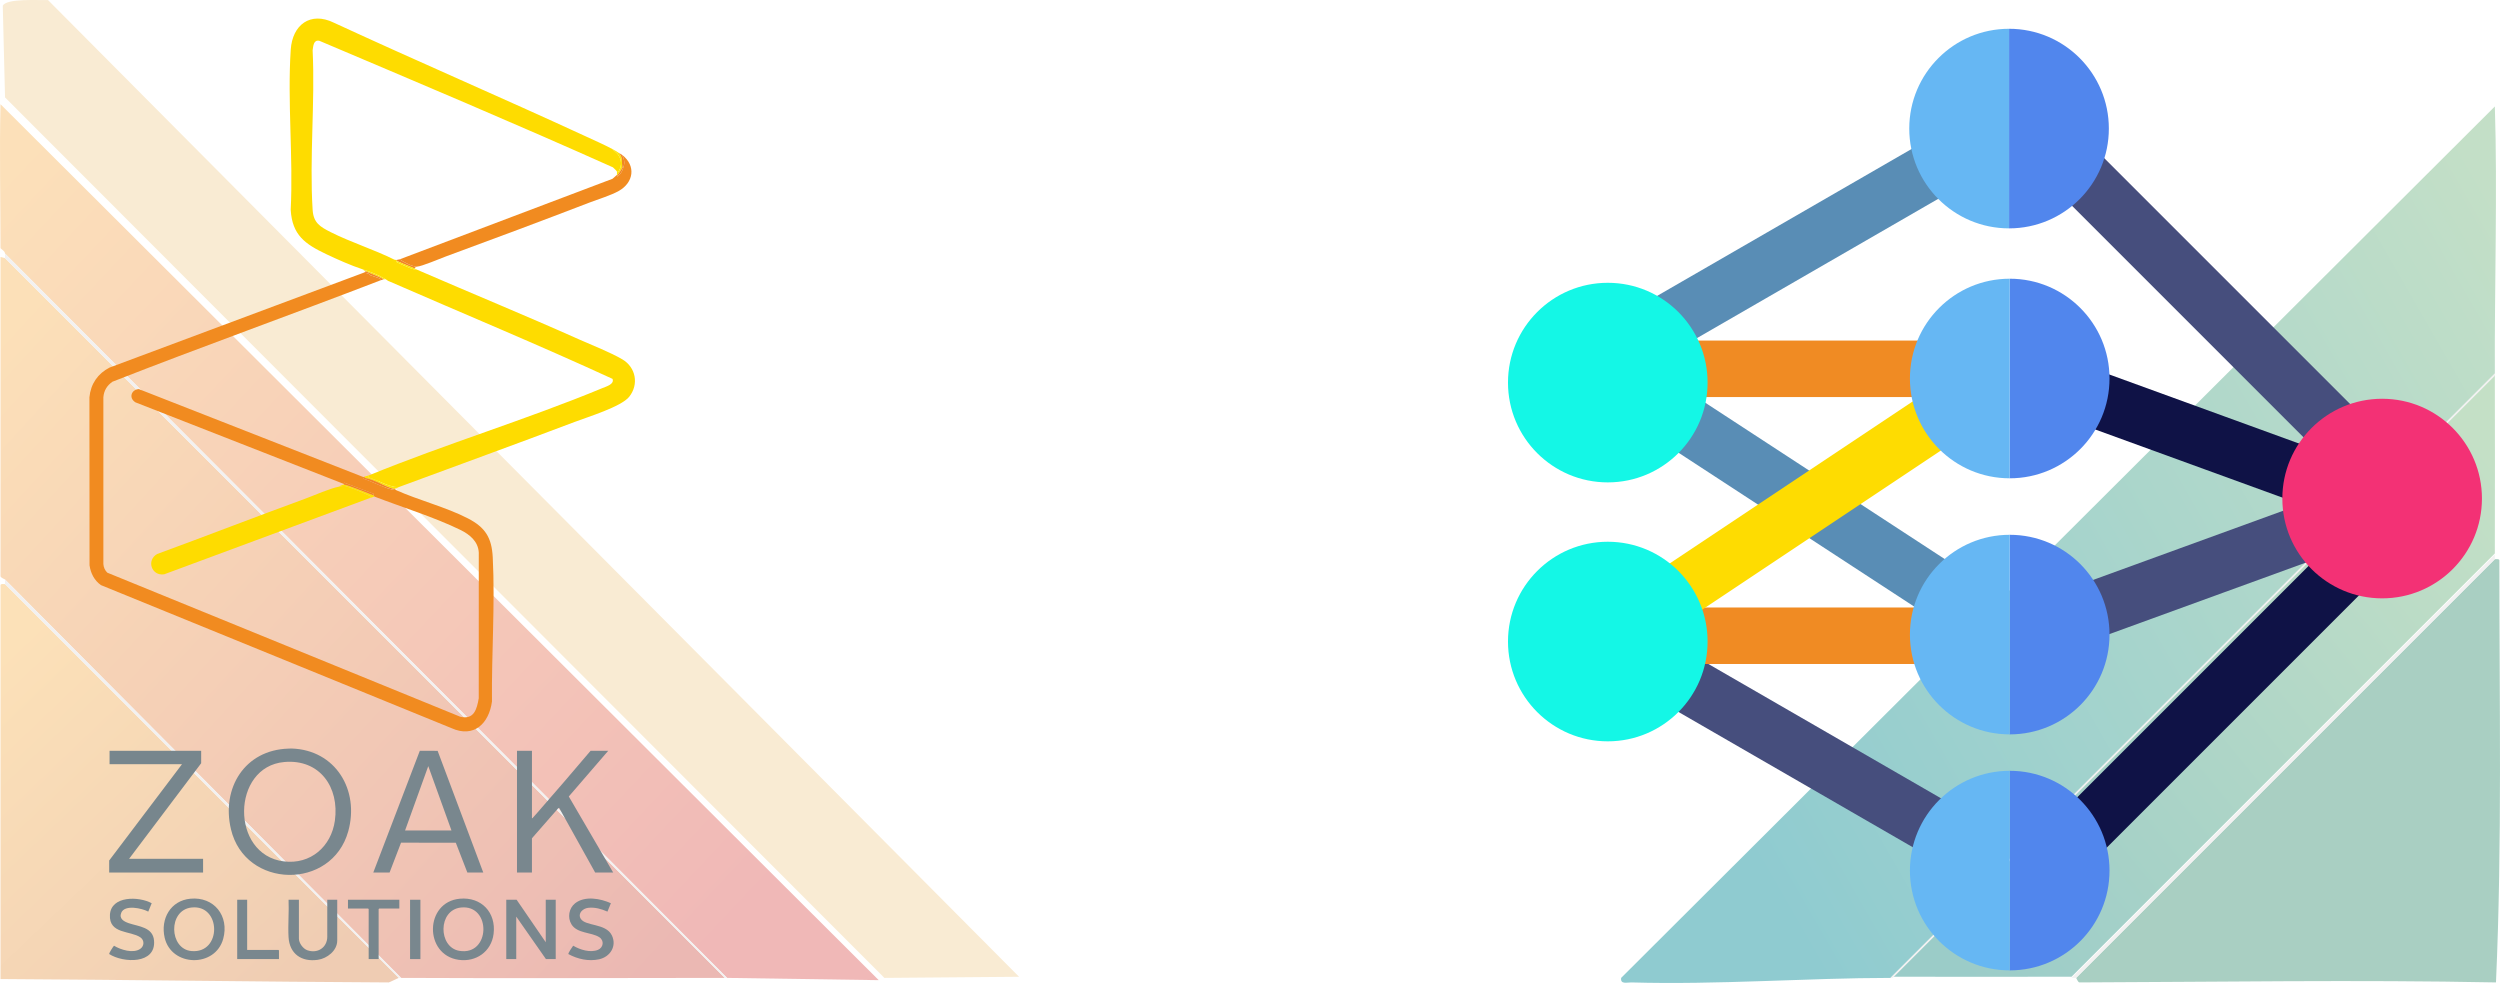
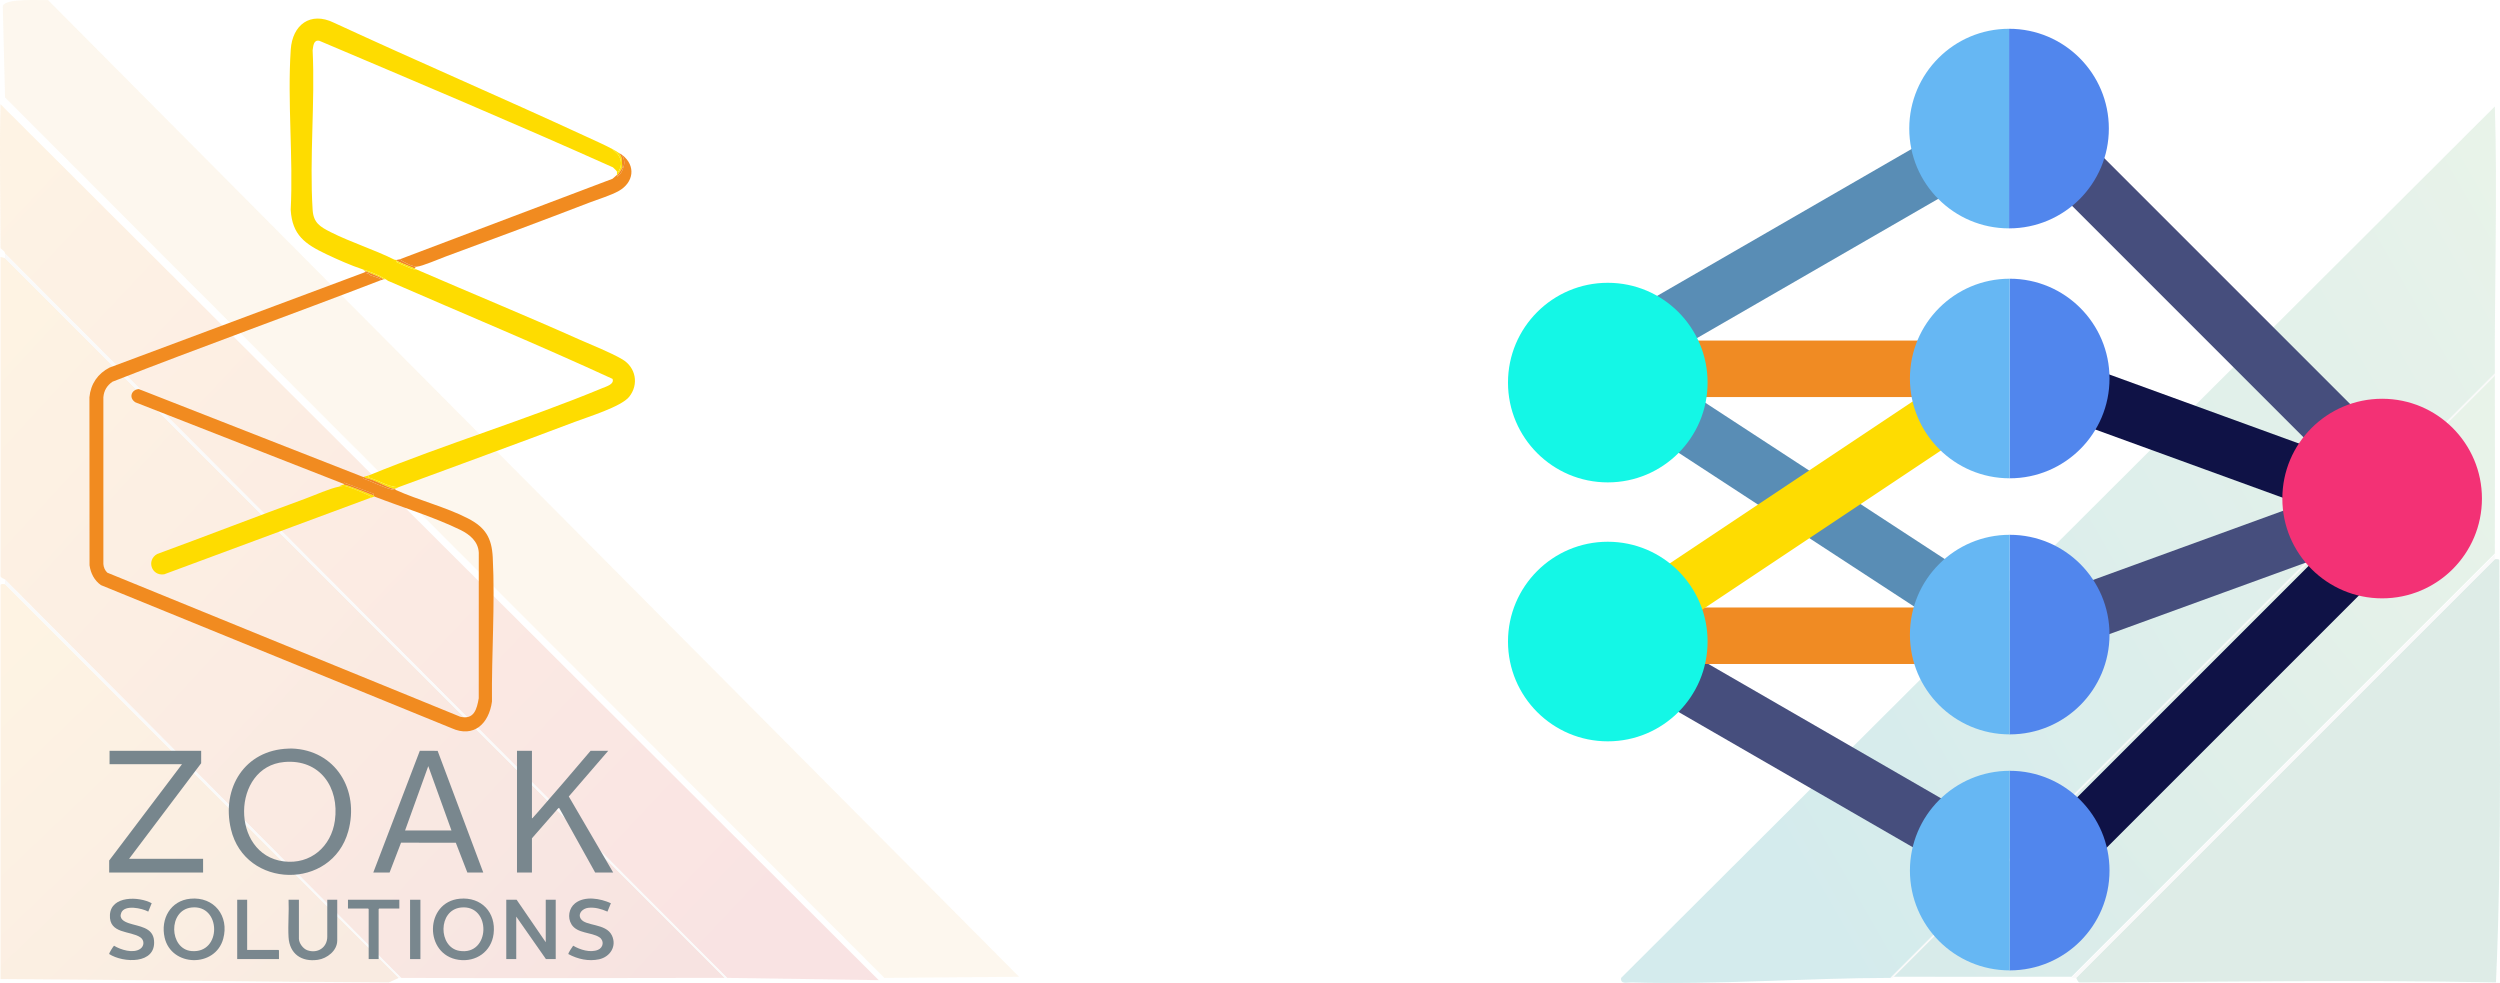
<svg xmlns="http://www.w3.org/2000/svg" id="Layer_1" data-name="Layer 1" viewBox="0 0 2826.49 1111.34">
  <defs>
    <style>
      .cls-1 {
        fill: #0f1246;
      }

      .cls-2 {
        fill: #66b7f3;
      }

      .cls-3 {
        fill: #79878e;
      }

      .cls-4 {
        fill: #f08525;
      }

      .cls-5 {
        fill: #f33175;
      }

      .cls-6 {
        fill: url(#linear-gradient-2);
      }

      .cls-7 {
        fill: #f08b23;
      }

      .cls-8 {
        fill: #464e7d;
      }

      .cls-9 {
        fill: #598db5;
      }

      .cls-10 {
        fill: #f08423;
      }

      .cls-11 {
        fill: #fde503;
      }

      .cls-12 {
        fill: #5186ed;
      }

      .cls-13 {
        fill: none;
      }

      .cls-14 {
        fill: url(#linear-gradient-4);
      }

      .cls-15 {
        fill: #a9cfc2;
      }

      .cls-16 {
        fill: #fedc01;
      }

      .cls-17 {
        fill: url(#linear-gradient-3);
      }

      .cls-18 {
        fill: url(#linear-gradient-5);
      }

      .cls-19 {
        fill: #fedc00;
      }

      .cls-20 {
        fill: #14f7e6;
      }

      .cls-21 {
        fill: #f9ebd3;
      }

      .cls-22 {
        fill: #77868d;
      }

      .cls-23 {
        fill: #f08722;
      }

      .cls-24 {
        fill: #f2f1f1;
      }

      .cls-25 {
+         opacity: .39;
+       }
+ 
+       .cls-26 {
        fill: #f18b20;
      }

-       .cls-26 {
+       .cls-27 {
        fill: #fde405;
      }

-       .cls-27 {
+       .cls-28 {
        fill: #fde505;
      }

-       .cls-28 {
+       .cls-29 {
        fill: #f08626;
      }

-       .cls-29 {
+       .cls-30 {
        fill: url(#linear-gradient);
      }
    </style>
    <linearGradient id="linear-gradient" x1="1220.28" y1="261.58" x2="805.87" y2="499.8" gradientTransform="translate(-219.13 -300.5) scale(2.56)" gradientUnits="userSpaceOnUse">
      <stop offset="0" stop-color="#c3dfc7" />
      <stop offset=".9" stop-color="#8fcbd0" />
    </linearGradient>
    <linearGradient id="linear-gradient-2" x1="1196.7" y1="332" x2="945.42" y2="538.11" gradientTransform="translate(-219.13 -300.5) scale(2.56)" gradientUnits="userSpaceOnUse">
      <stop offset="0" stop-color="#c4e0c6" />
      <stop offset="1" stop-color="#9bccc8" />
    </linearGradient>
    <linearGradient id="linear-gradient-3" x1="63.96" y1="288.22" x2="360.11" y2="560.06" gradientTransform="translate(-219.13 -300.5) scale(2.56)" gradientUnits="userSpaceOnUse">
      <stop offset="0" stop-color="#fce0b8" />
      <stop offset="1" stop-color="#ebb8b3" />
    </linearGradient>
    <linearGradient id="linear-gradient-4" x1="80.4" y1="200.44" x2="443.22" y2="541.56" gradientTransform="translate(-219.13 -300.5) scale(2.56)" gradientUnits="userSpaceOnUse">
      <stop offset="0" stop-color="#fce0b9" />
      <stop offset=".93" stop-color="#f0b8b7" />
    </linearGradient>
    <linearGradient id="linear-gradient-5" x1="60.34" y1="430.73" x2="197.71" y2="574.72" gradientTransform="translate(-219.13 -300.5) scale(2.56)" gradientUnits="userSpaceOnUse">
      <stop offset="0" stop-color="#fce1b8" />
      <stop offset="1" stop-color="#efccb3" />
    </linearGradient>
  </defs>
-   <g id="Generative_Object" data-name="Generative Object">
+   <g id="Generative_Object" data-name="Generative Object" class="cls-25">
    <path class="cls-21" d="M54.31.1l1097.84,1104.24-152.26,1.28L5.69,110.14,3.13,6.5C7.2-2.19,44.79.49,54.31.1Z" />
    <g>
-       <path class="cls-29" d="M2820.66,422.34l-683.27,683.27c-93.94.06-195.54,7.93-293.01,5.12-4.67-.13-12.63,2.56-11.52-5.12L2820.66,120.37c3.07,94.45-.46,204.79,0,301.97Z" />
+       <path class="cls-30" d="M2820.66,422.34l-683.27,683.27c-93.94.06-195.54,7.93-293.01,5.12-4.67-.13-12.63,2.56-11.52-5.12L2820.66,120.37c3.07,94.45-.46,204.79,0,301.97Z" />
      <path class="cls-6" d="M2820.66,625.75l-478.55,478.55c-62.91.2-143.15-.04-202.17,0l680.71-680.71c.29,62.38.05,138.63,0,202.17Z" />
      <path class="cls-15" d="M2347.23,1105.61l473.43-473.43c0,.26,5.12-.8,5.12,1.28-.14,159.03,3.29,318.39-3.84,477.27-156.86-3.15-313.92-.53-470.87,0-1.83,0-3.52-5.12-3.84-5.12Z" />
      <path class="cls-24" d="M2820.66,424.9l-680.71,680.71c-.85,0-1.71,0-2.56,0l683.27-683.27c0,.85,0,1.71,0,2.56Z" />
      <path class="cls-24" d="M2820.66,632.19l-473.43,473.43c-1.69,0-3.43,0-5.12,0l478.55-478.55c0,1.69,0,3.43,0,5.12Z" />
    </g>
    <g>
      <path class="cls-17" d="M5.69,291.83l813.78,813.78c-114.07.11-246.03.57-365.95,0L5.69,655.22c0-.32-5.12-1.99-5.12-3.84-.05-120.28.04-240.55,0-360.83l5.12,1.28Z" />
      <path class="cls-14" d="M993.49,1108.17l-171.46-2.56L5.69,286.71c0-2.97-5.12-5.33-5.12-6.4-.01-54.07-1.28-108.5,0-162.5l992.92,990.36Z" />
      <path class="cls-18" d="M5.69,660.34l445.28,445.28c-.63,0-10.67,5.12-11.52,5.12-146.28-.75-292.59-3.01-438.88-3.84-.05-148.43.06-296.85,0-445.28,0-2.08,5.12-1.02,5.12-1.28Z" />
      <path class="cls-24" d="M822.03,1105.61c-.85,0-1.71,0-2.56,0L5.69,291.83v-5.12l816.34,818.9Z" />
      <path class="cls-24" d="M453.53,1105.61c-.85,0-1.71,0-2.56,0L5.69,660.34c0-1.68,0-3.43,0-5.12l447.84,450.4Z" />
    </g>
  </g>
  <g>
    <g>
      <path class="cls-19" d="M692.25,168.47l6.01,5.63c4.46,5.76,5.18,12.42,1.55,18.83-.7,1.24-.6,2.44-2.3,1.08-.2-.72-3.67-4.15-4.56-4.83-109.8-49.21-220.95-96.01-331.76-143.01-6.75-1.59-6.99,5.9-7.73,10.7,2.86,59.11-3.71,121.67,0,180.38.92,14.62,8.26,19.07,20.56,25.27,22.82,11.49,48.86,19.58,71.88,31.06l2.24.36c.51.35,1.04,1.28,1.5,1.5-2.33-.3-1.63.7-.28,1.4,2.14,1.11,5.42,2.44,7.79,3.48,4.55,2,10.19,4.74,15.02,4.88,60.9,26.43,122.42,51.66,183.03,78.75,14.86,6.64,34.69,14.29,48.33,22.28,15.4,9.03,19.03,28.34,7.81,42.4-8.96,11.22-46.79,22.77-61.71,28.44-66.21,25.13-132.86,49.17-199.25,73.81-11.8-.4-22.81-8.05-34.16-11.28l1.11-2.24c86.45-35.38,177.7-62.88,263.83-98.61,4.33-1.8,13.77-4.4,11.34-10.41-83.37-38.41-168.25-73.53-252.39-110.24-1.58-.39-2.78-1.68-4-2.39-9.87-5.65-15.5-7.75-26.29-11.27-12.67-4.13-28.84-11.32-41.07-17.15-23.89-11.38-38.38-21.53-40.08-50.06,2.96-59.27-3.85-122.25.04-181.09,1.85-28.04,22.1-43.4,48.57-30.57,94.48,43.7,190.17,84.84,284.68,128.48,10.13,4.68,20.43,9.19,30.29,14.41Z" />
-       <path class="cls-25" d="M411.33,308.22c2.01.21,4.3.84,6.17,1.57.53.21.65,1.17,1.18,1.38,3.2,1.27,8.61,2.62,11.41,4.22,1.77,1.01-.17,1.26-.73,1.86-100.32,38.7-202.06,75.03-302.2,114.32-6.13,4.27-9.63,9.88-10.29,17.51v188.64c.23,3.67,1.81,7.28,4.5,9.77l399.02,162.86c15.55,3.67,18.75-8.54,20.88-20.91l.04-164.55c-.57-12.68-10.23-20.62-20.79-25.79-29.3-14.33-66.33-25.77-97.16-37.67-.37-.14-1.01-1.31-1.5-1.5l1.03-1.49-33.74-12.78-.34,1.5-235.63-92.26c-7.88-4.81-4.92-14.35,3.73-15.02l253.65,99.38c.64.34,1.16-.3,1.54-.36l.75,1.5c-.67-.09-2.5-.43-2.25.74,5.85,1.68,11.24,4.58,16.87,6.8s14.47,6.19,19.93,5.99c25.73,11.63,56.8,19.34,81.64,32.17,19.71,10.18,26.93,21.87,28.06,44.06,2.73,53.26-1.44,109.54-.88,162.98-3.37,24.86-20.42,41.56-45.71,30.13l-396.38-161.74c-7.52-5.29-11.61-13.4-12.9-22.41l-.12-190.02c1.43-15.01,9.45-26.75,22.8-33.55l287.44-107.3Z" />
-       <path class="cls-25" d="M471.42,301.45c-4.81.24-15.47-5.26-19.53-8.26l240.6-91.05,5.02-4.37h.75c-.51.85-1.51,1.75.36,1.5,2.84-2.66,4.35-4.63,5.64-8.26,2.23-6.28,2.04-9.55-.75-15.78,15.72,12.19,12.97,31.2-4.01,40.7-9.09,5.09-23.24,9.32-33.36,13.21-53.85,20.72-108.08,40.96-162.23,60.87-6.73,2.47-26.94,11.17-32.5,11.45Z" />
+       <path class="cls-26" d="M411.33,308.22c2.01.21,4.3.84,6.17,1.57.53.21.65,1.17,1.18,1.38,3.2,1.27,8.61,2.62,11.41,4.22,1.77,1.01-.17,1.26-.73,1.86-100.32,38.7-202.06,75.03-302.2,114.32-6.13,4.27-9.63,9.88-10.29,17.51v188.64c.23,3.67,1.81,7.28,4.5,9.77l399.02,162.86c15.55,3.67,18.75-8.54,20.88-20.91l.04-164.55c-.57-12.68-10.23-20.62-20.79-25.79-29.3-14.33-66.33-25.77-97.16-37.67-.37-.14-1.01-1.31-1.5-1.5l1.03-1.49-33.74-12.78-.34,1.5-235.63-92.26c-7.88-4.81-4.92-14.35,3.73-15.02l253.65,99.38c.64.34,1.16-.3,1.54-.36l.75,1.5c-.67-.09-2.5-.43-2.25.74,5.85,1.68,11.24,4.58,16.87,6.8s14.47,6.19,19.93,5.99c25.73,11.63,56.8,19.34,81.64,32.17,19.71,10.18,26.93,21.87,28.06,44.06,2.73,53.26-1.44,109.54-.88,162.98-3.37,24.86-20.42,41.56-45.71,30.13l-396.38-161.74c-7.52-5.29-11.61-13.4-12.9-22.41l-.12-190.02c1.43-15.01,9.45-26.75,22.8-33.55l287.44-107.3Z" />
+       <path class="cls-26" d="M471.42,301.45c-4.81.24-15.47-5.26-19.53-8.26l240.6-91.05,5.02-4.37h.75c-.51.85-1.51,1.75.36,1.5,2.84-2.66,4.35-4.63,5.64-8.26,2.23-6.28,2.04-9.55-.75-15.78,15.72,12.19,12.97,31.2-4.01,40.7-9.09,5.09-23.24,9.32-33.36,13.21-53.85,20.72-108.08,40.96-162.23,60.87-6.73,2.47-26.94,11.17-32.5,11.45Z" />
      <path class="cls-11" d="M417.34,537.37l-1.11,2.24c11.35,3.23,22.36,10.87,34.16,11.28-1.06.97-2.39,1.27-3.76,1.5-.38.06-.9.7-1.53.36-9.57-2.61-22.89-11.08-32.27-12.38l-.75-1.5c1.8-.31,3.46-1.18,5.26-1.5Z" />
      <path class="cls-10" d="M412.83,540.37c9.37,1.3,22.7,9.77,32.27,12.38.64.34,1.16-.3,1.53-.36l.75,1.5c-5.46.21-14.09-3.68-19.93-5.99s-11.02-5.12-16.87-6.8c-.25-1.17,1.58-.83,2.25-.74Z" />
-       <path class="cls-27" d="M692.25,168.47c3.32,1.76,4.48,2.5,7.51,4.51,4.76,5.23,2.93,10.1,3.76,15.78-1.01,3.95-3.48,6.04-5.26,9.02h-.75c-.19-1.11.27-2.81,0-3.76,1.7,1.36,1.6.16,2.3-1.08,3.63-6.41,2.92-13.07-1.55-18.83l-6.01-5.63Z" />
-       <path class="cls-26" d="M436.11,315.73c-.69.11-1.67-.17-2.25,0-6.43-3.66-13.58-5.94-20.28-9.02-1.22-.56-2.81-1.3-3.76-2.25,10.79,3.52,16.42,5.62,26.29,11.27Z" />
-       <path class="cls-28" d="M451.89,293.19c4.06,3,14.72,8.5,19.53,8.26-1.08.9-2.75.45-2.25,2.25-6.24-2.72-13.58-5.42-19.53-8.26-.46-.22-1-1.15-1.5-1.5l3.76-.75Z" />
+       <path class="cls-28" d="M692.25,168.47c3.32,1.76,4.48,2.5,7.51,4.51,4.76,5.23,2.93,10.1,3.76,15.78-1.01,3.95-3.48,6.04-5.26,9.02h-.75c-.19-1.11.27-2.81,0-3.76,1.7,1.36,1.6.16,2.3-1.08,3.63-6.41,2.92-13.07-1.55-18.83l-6.01-5.63Z" />
+       <path class="cls-27" d="M436.11,315.73c-.69.11-1.67-.17-2.25,0-6.43-3.66-13.58-5.94-20.28-9.02-1.22-.56-2.81-1.3-3.76-2.25,10.79,3.52,16.42,5.62,26.29,11.27Z" />
+       <path class="cls-29" d="M451.89,293.19c4.06,3,14.72,8.5,19.53,8.26-1.08.9-2.75.45-2.25,2.25-6.24-2.72-13.58-5.42-19.53-8.26-.46-.22-1-1.15-1.5-1.5l3.76-.75Z" />
      <path class="cls-4" d="M433.86,315.73c-1.07.3-3.48,1.11-4.51,1.5.56-.59,2.5-.85.73-1.86-2.8-1.6-8.2-2.95-11.41-4.22-.53-.21-.65-1.17-1.18-1.38-1.87-.72-4.16-1.35-6.17-1.57l2.25-1.5c6.7,3.07,13.85,5.36,20.28,9.02Z" />
      <path class="cls-11" d="M449.63,295.44c5.95,2.84,13.29,5.55,19.53,8.26,1.18.51,2.18,1.14,3,1.5-4.83-.15-10.47-2.88-15.02-4.88-2.36-1.04-5.65-2.37-7.79-3.48-1.36-.71-2.05-1.7.28-1.4Z" />
      <path class="cls-23" d="M703.51,175.23c2.79,6.22,2.98,9.5.75,15.78.38-.91-.7-1.93-.75-2.25-.83-5.68,1-10.55-3.76-15.78,1.11.74,2.41,1.21,3.76,2.25Z" />
      <path class="cls-11" d="M421.84,559.91c.49.19,1.13,1.36,1.5,1.5l-6.76,2.25,3-1.51c-.19-1.11-1.38-1.45-2.25-1.87-5.89-2.81-21.02-9.28-26.87-10.71-1.77-.43-5.03.2-6.93.57.81-1.06,4.18-2.2,5.26-2.25,2.55-.12,28.28,10.18,33.05,12.02Z" />
      <path class="cls-10" d="M388.79,547.14l.34-1.5,33.74,12.78-1.03,1.49c-4.77-1.84-30.5-12.14-33.05-12.02v-.75Z" />
      <path class="cls-10" d="M704.26,191.01c-1.29,3.63-2.8,5.59-5.64,8.26-1.87.25-.87-.65-.36-1.5,1.78-2.98,4.25-5.07,5.26-9.02.05.33,1.13,1.35.75,2.25Z" />
      <path class="cls-19" d="M383.53,550.14c1.89-.37,5.16-1.01,6.93-.57,5.86,1.44,20.98,7.91,26.87,10.71.88.42,2.06.76,2.25,1.87l-3,1.51-230.96,85.65c-14.19,2.21-20.47-15.82-7.94-22.96,55.9-20.49,111.43-42.08,167.35-62.51,11.08-4.05,27.59-11.59,38.49-13.71Z" />
    </g>
    <g>
      <path class="cls-3" d="M326.16,846.38l3.34-.12c49.96,1.49,77.15,47.05,64.23,93.59-18.6,67.01-116.64,65.24-132.62-2.33-11.01-46.55,15.64-89.68,65.05-91.14ZM321.39,861.53c-59.78,5.29-61.18,104.87-.51,112.37,30.25,3.74,53.64-16.77,57.74-46.11,5.25-37.62-16.98-69.83-57.23-66.26Z" />
      <path class="cls-3" d="M601.42,848.85v76.19c.84.2.83-.31,1.22-.73,1.85-2.03,3.69-4.13,5.5-6.19,20.09-22.84,39.93-46.2,59.58-69.27h19.93l-44.57,51.65,50.2,86.01h-20.37l-40.74-73.16-1.05.46-29.71,33.96v38.75h-16.9v-137.66h16.9Z" />
      <path class="cls-3" d="M422.02,986.52l52.63-137.69,20.13.07,51.61,137.62h-17.98l-13.07-33.7-61.92-.1-12.98,33.8h-18.42ZM510.42,938.9l-26.22-72.73-26.22,72.73h52.44Z" />
      <polygon class="cls-22" points="227.44 848.85 227.44 862.92 145.97 970.93 229.61 970.93 229.61 986.52 123.44 986.52 123.44 972.88 205.77 864 123.87 864 123.87 848.85 227.44 848.85" />
      <polygon class="cls-3" points="584.09 1017.25 617.02 1065.3 617.02 1017.25 628.29 1017.25 628.29 1084.35 617.24 1084.35 583.66 1036.3 583.66 1084.35 572.39 1084.35 572.39 1017.25 584.09 1017.25" />
      <path class="cls-3" d="M215.22,1016.08c26.93-2.6,44.16,19.68,37.14,45.33-9.03,32.95-58.67,31.81-66.23-1.37-4.82-21.12,6.59-41.79,29.09-43.96ZM216.51,1026.03c-26.81,3.01-25.33,46.89-.11,49.22,34.67,3.21,33.85-53.02.11-49.22Z" />
      <path class="cls-3" d="M519.87,1016.08c24.41-2.28,41.25,15.72,38.17,39.86-2.55,19.95-19.83,32.06-39.55,29.22-39.24-5.65-38.52-65.35,1.38-69.08ZM521.16,1026.04c-26.28,2.83-25.72,44.84-2.01,48.94,35.64,6.16,36.67-52.66,2.01-48.94Z" />
      <path class="cls-3" d="M337.95,1017.25v43.94c0,5.13,4.64,11.36,9.41,13.11,11.47,4.19,22.65-2.88,22.65-15.27v-41.78h11.27v46.1c0,11.46-11.39,20.29-21.93,21.81-18.51,2.67-32.03-6.75-33.12-25.69-.79-13.8.63-28.35.02-42.23h11.7Z" />
      <path class="cls-3" d="M690.66,1021.18l-3.88,9.49c-6.81-3.03-14.26-5.16-21.83-4.28-5.81.68-12.01,6.11-8.43,12.23,5.14,8.78,28.51,4.98,35.24,18.9,5.91,12.21-1.95,24.36-14.49,27.06-11.83,2.55-24.18-.21-34.65-5.89-.6-.84,4.47-8.28,5.42-9.48,7.69,4.55,19.37,8.28,28.04,4.66,6.19-2.59,7.31-10.48,1.48-14.27-8.88-5.78-24.97-4.02-31.43-14.49-4.74-7.69-2.99-18.28,4.11-23.88,10.97-8.63,28.64-5.43,40.41-.04Z" />
      <path class="cls-3" d="M171.51,1021.18l-3.88,9.49c-7.03-3.82-26.7-8.2-30.54,1.3-2.77,6.83,3.13,9.95,8.55,11.8,11.11,3.78,27.18,4.35,28.51,19.57,2.38,27.04-34.77,25.52-50.66,15.32-.51-.87,4.35-8.36,5.41-9.43,7.66,4.63,21.55,9.02,29.59,3.61,4.73-3.18,4.97-9.81.18-13.1-11.17-7.66-35.57-3.56-34.39-25.41s32.91-21.02,47.22-13.15Z" />
      <polygon class="cls-22" points="451.48 1017.25 451.48 1027.21 428.73 1027.21 428.08 1027.86 428.08 1084.35 416.82 1084.35 416.82 1027.86 416.17 1027.21 393.41 1027.21 393.41 1017.25 451.48 1017.25" />
      <polygon class="cls-3" points="279.44 1017.25 279.44 1073.96 314.76 1073.96 315.41 1074.61 315.41 1084.35 268.18 1084.35 268.18 1017.25 279.44 1017.25" />
      <rect class="cls-3" x="463.62" y="1017.25" width="11.7" height="67.1" />
    </g>
  </g>
  <g>
    <rect class="cls-8" x="2275.44" y="308.62" width="440.4" height="63.87" transform="translate(4019.52 2346.05) rotate(-135)" />
    <rect class="cls-9" x="1859.64" y="239.18" width="375.2" height="63.87" transform="translate(138.72 1059.95) rotate(-30)" />
    <rect class="cls-1" x="2248.14" y="767.47" width="495.02" height="63.87" transform="translate(165.69 1998.83) rotate(-45)" />
    <rect class="cls-8" x="2330.03" y="612.56" width="320.89" height="63.87" transform="translate(5051.18 398.33) rotate(160)" />
    <rect class="cls-1" x="2328.25" y="469.05" width="352.55" height="63.87" transform="translate(322.4 -826.4) rotate(20)" />
    <rect class="cls-8" x="1875.21" y="824.94" width="352.55" height="63.87" transform="translate(703.29 -910.95) rotate(30)" />
    <rect class="cls-7" x="1858.79" y="686.83" width="374.85" height="63.87" />
    <rect class="cls-9" x="1870.96" y="539.37" width="352.55" height="63.87" transform="translate(645.32 -1026.26) rotate(33.14)" />
    <rect class="cls-16" x="1860.25" y="532.74" width="387.16" height="63.87" transform="translate(31.72 1234.1) rotate(-33.69)" />
    <rect class="cls-7" x="1857.76" y="385.04" width="374.85" height="63.87" />
    <line class="cls-13" x1="1937.82" y1="684.88" x2="1929.83" y2="684.86" />
    <line class="cls-13" x1="1944.65" y1="684.94" x2="1929.53" y2="684.86" />
    <path class="cls-13" d="M1951.07,685l-21.24-.14,21.24.14Z" />
    <line class="cls-13" x1="1938.31" y1="679.99" x2="1930.59" y2="684.86" />
    <line class="cls-13" x1="1930.13" y1="685.89" x2="2047.24" y2="607.82" />
    <line class="cls-13" x1="2272.2" y1="1106.68" x2="2271.49" y2="12.95" />
    <line class="cls-13" x1="2628.67" y1="500.98" x2="2544.84" y2="474.78" />
    <line class="cls-13" x1="1934.26" y1="453.63" x2="1929.65" y2="450.27" />
    <circle class="cls-20" cx="1817.76" cy="725.32" r="112.83" />
    <circle class="cls-20" cx="1817.76" cy="432.56" r="112.83" />
    <circle class="cls-5" cx="2693.24" cy="563.67" r="112.83" />
    <g>
      <path class="cls-12" d="M2384.26,145.37c0,62.32-50.52,112.83-112.83,112.83V32.54c62.31,0,112.83,50.52,112.83,112.83Z" />
      <path class="cls-2" d="M2271.43,32.54v225.66c-62.31,0-112.83-50.51-112.83-112.83s50.52-112.83,112.83-112.83Z" />
    </g>
    <g>
      <path class="cls-12" d="M2385.01,427.94c0,62.32-50.52,112.83-112.83,112.83v-225.66c62.31,0,112.83,50.52,112.83,112.83Z" />
      <path class="cls-2" d="M2272.18,315.11v225.66c-62.31,0-112.83-50.51-112.83-112.83s50.52-112.83,112.83-112.83Z" />
    </g>
    <g>
      <path class="cls-12" d="M2385.01,717.47c0,62.32-50.52,112.83-112.83,112.83v-225.66c62.31,0,112.83,50.52,112.83,112.83Z" />
      <path class="cls-2" d="M2272.18,604.64v225.66c-62.31,0-112.83-50.51-112.83-112.83s50.52-112.83,112.83-112.83Z" />
    </g>
    <g>
      <path class="cls-12" d="M2385.01,984.29c0,62.32-50.52,112.83-112.83,112.83v-225.66c62.31,0,112.83,50.52,112.83,112.83Z" />
      <path class="cls-2" d="M2272.18,871.46v225.66c-62.31,0-112.83-50.51-112.83-112.83s50.52-112.83,112.83-112.83Z" />
    </g>
  </g>
</svg>
